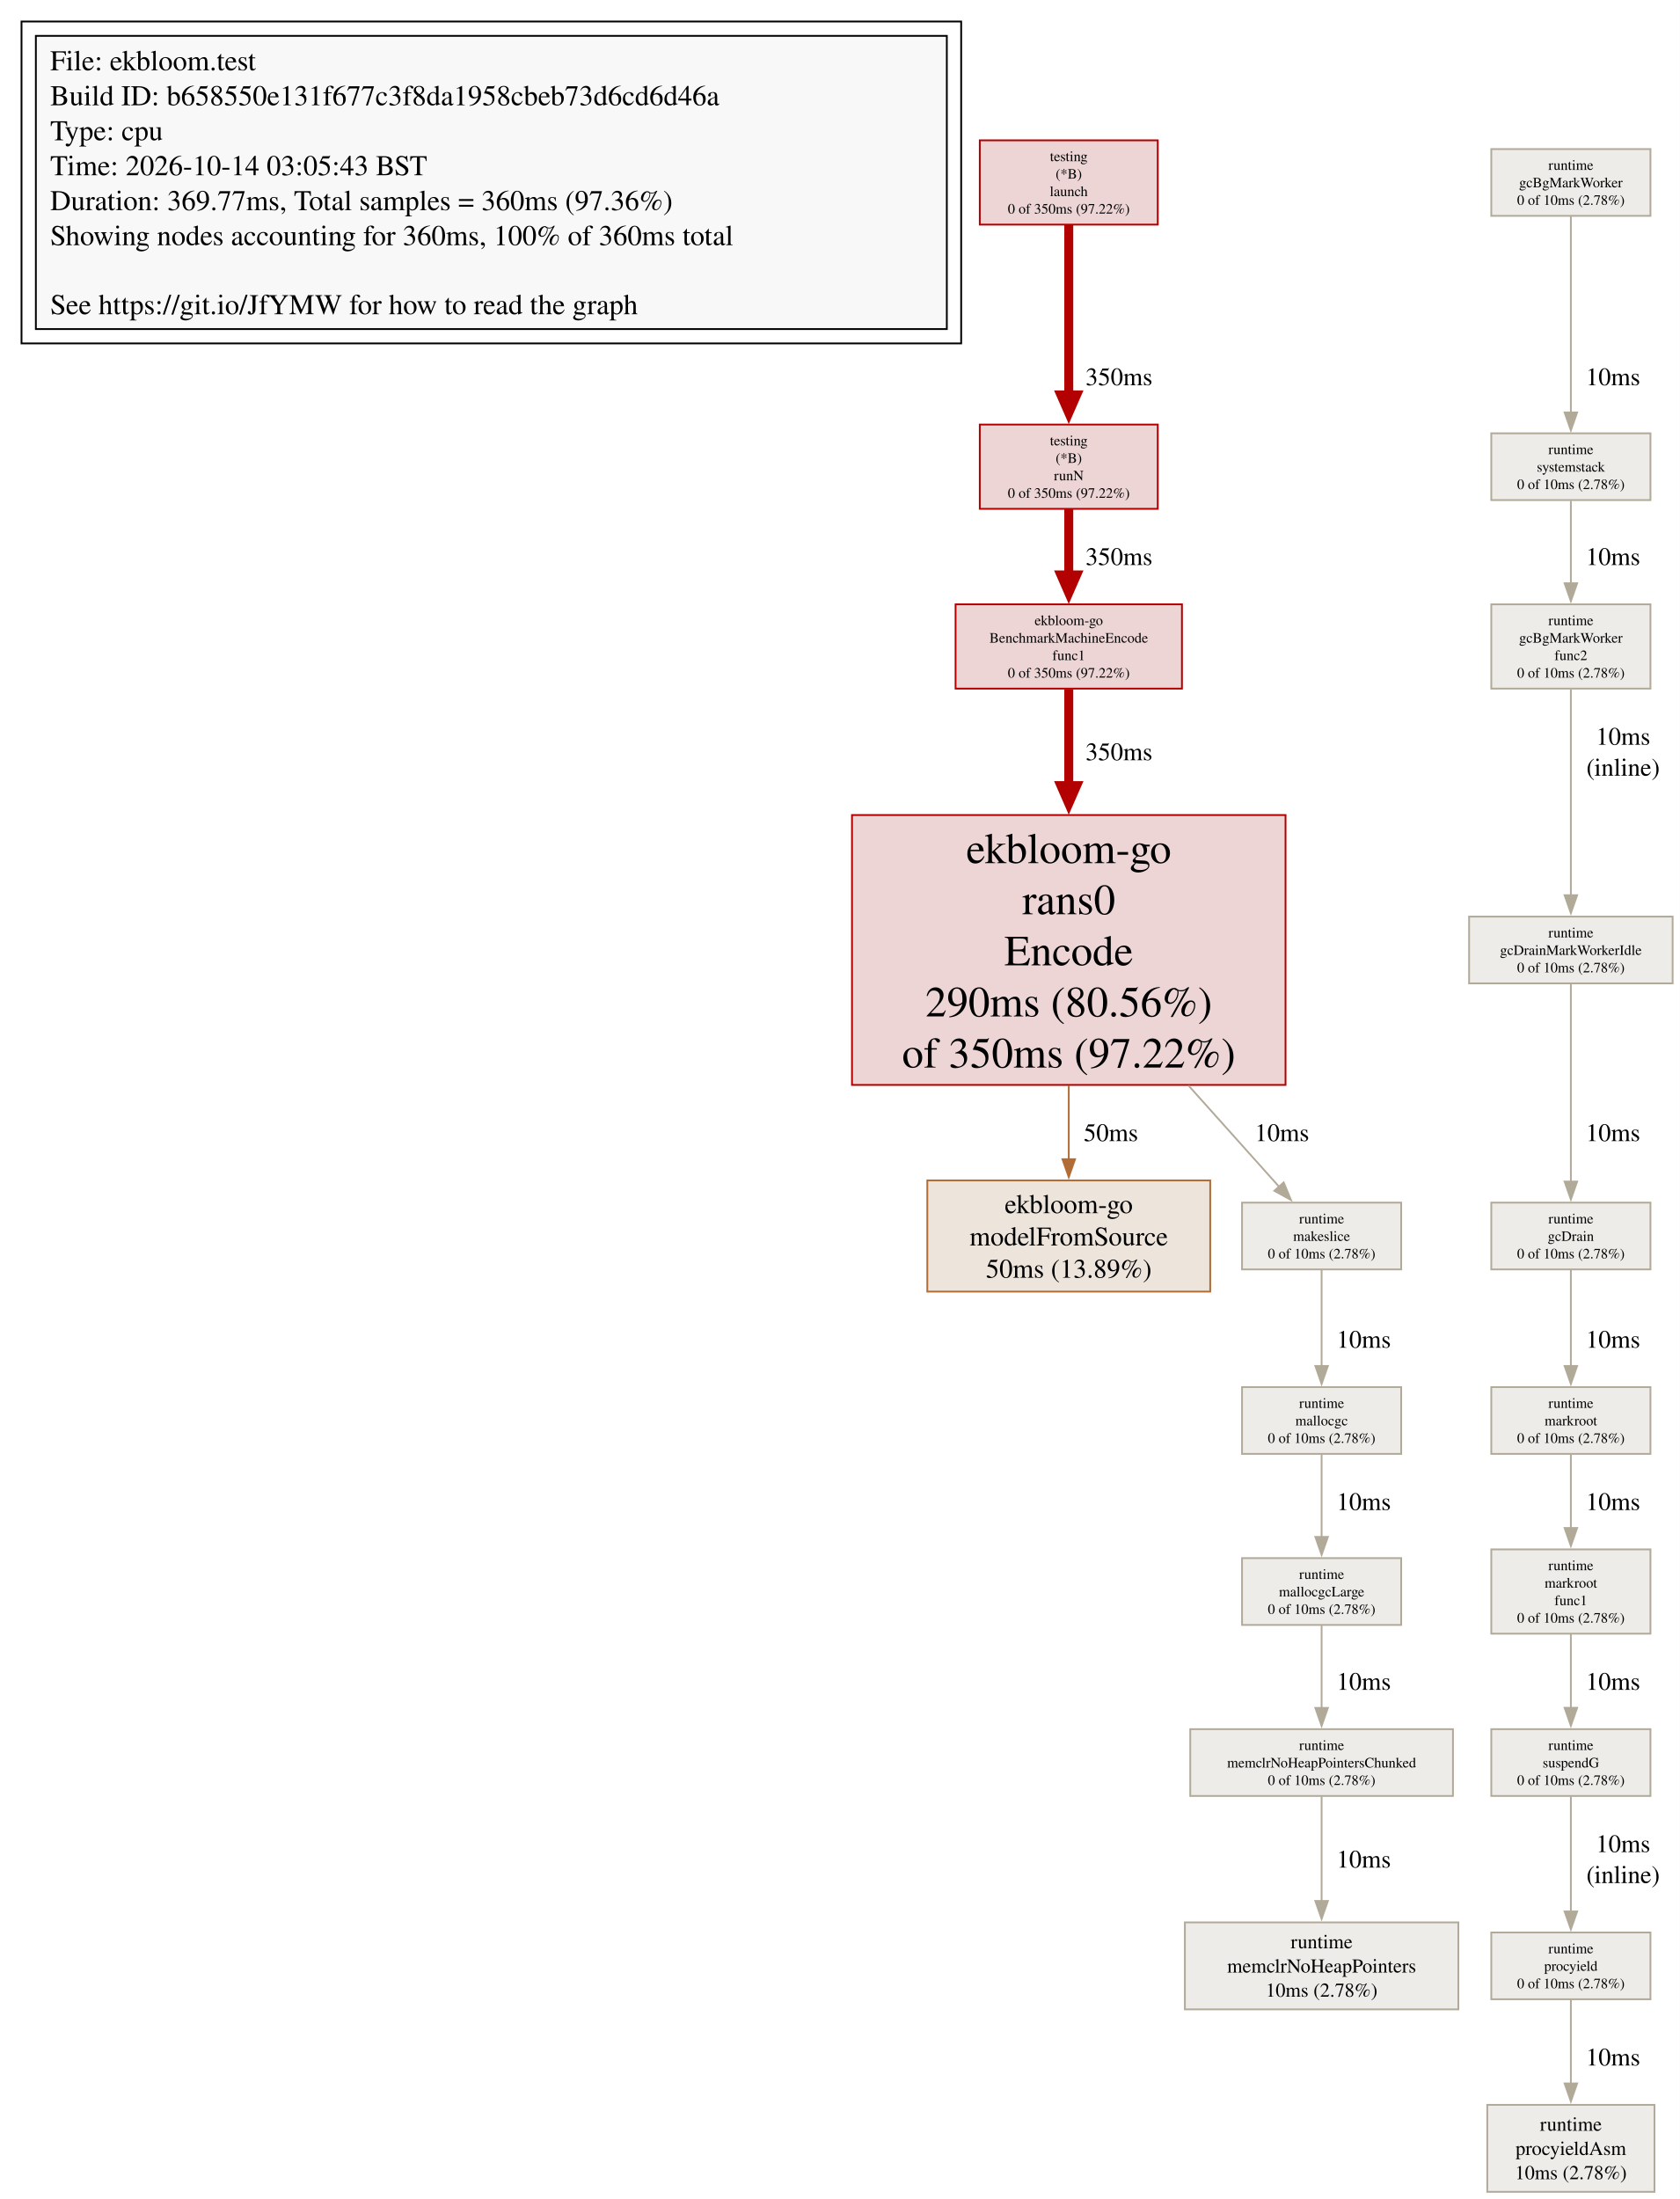
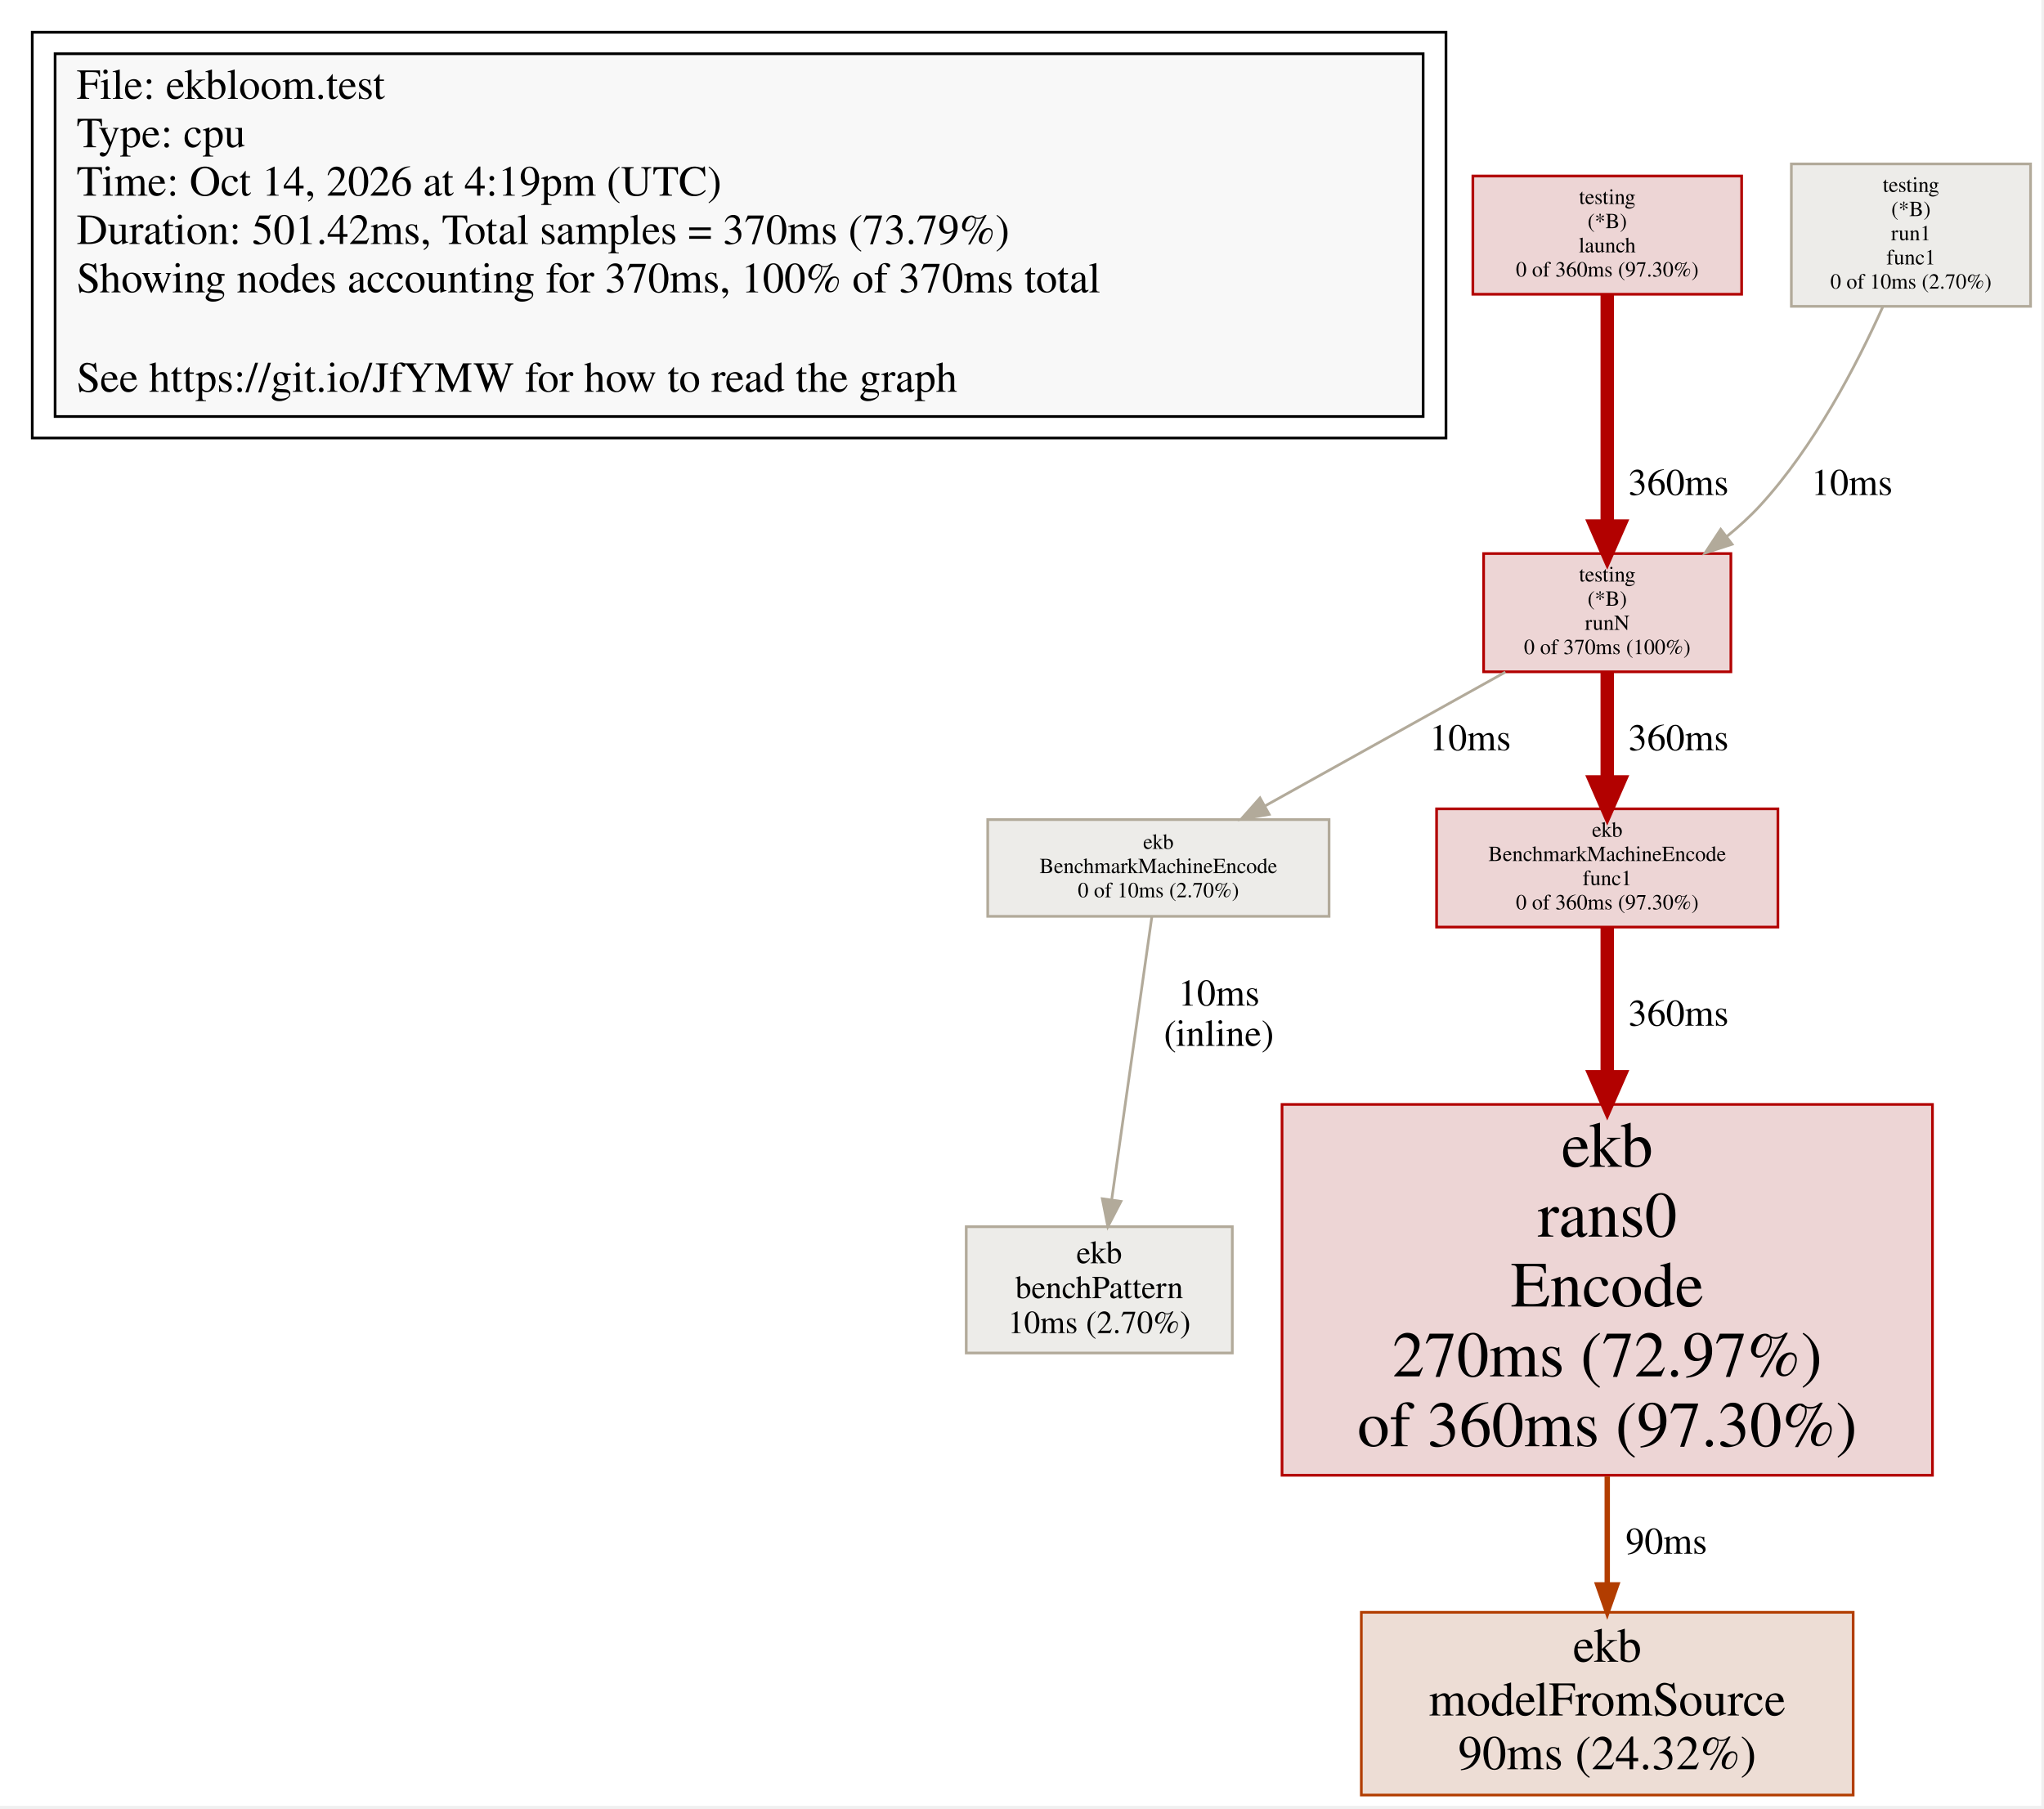
<svg xmlns="http://www.w3.org/2000/svg" xmlns:xlink="http://www.w3.org/1999/xlink" width="100%" height="100%">
  <g id="viewport" transform="scale(0.5,0.5) translate(0,0)">
-     <g id="graph0" class="graph" transform="scale(1 1) rotate(0) translate(4 1222.25)">
-       <polygon fill="white" stroke="none" points="-4,4 -4,-1222.25 932.75,-1222.25 932.75,4 -4,4" />
+     <g id="graph0" class="graph" transform="scale(1 1) rotate(0) translate(4 668)">
+       <polygon fill="white" stroke="transparent" points="-4,4 -4,-668 755.5,-668 755.5,4 -4,4" />
      <g id="clust1" class="cluster">
-         <polygon fill="none" stroke="black" points="8,-1030.75 8,-1210.25 532,-1210.25 532,-1030.75 8,-1030.75" />
+         <polygon fill="none" stroke="black" points="8,-505 8,-656 534,-656 534,-505 8,-505" />
      </g>
      <g id="node1" class="node">
        <g id="a_node1">
          <a xlink:title="ekbloom.test">
-             <polygon fill="#f8f8f8" stroke="black" points="524,-1202.25 16,-1202.25 16,-1038.75 524,-1038.75 524,-1202.25" />
-             <text xml:space="preserve" text-anchor="start" x="24" y="-1183.05" font-family="Times,serif" font-size="16.00">File: ekbloom.test</text>
-             <text xml:space="preserve" text-anchor="start" x="24" y="-1163.55" font-family="Times,serif" font-size="16.00">Build ID: b658550e131f677c3f8da1958cbeb73d6cd6d46a</text>
-             <text xml:space="preserve" text-anchor="start" x="24" y="-1144.05" font-family="Times,serif" font-size="16.00">Type: cpu</text>
-             <text xml:space="preserve" text-anchor="start" x="24" y="-1124.55" font-family="Times,serif" font-size="16.00">Time: 2026-10-14 03:05:43 BST</text>
-             <text xml:space="preserve" text-anchor="start" x="24" y="-1105.05" font-family="Times,serif" font-size="16.00">Duration: 369.77ms, Total samples = 360ms (97.36%)</text>
-             <text xml:space="preserve" text-anchor="start" x="24" y="-1085.55" font-family="Times,serif" font-size="16.00">Showing nodes accounting for 360ms, 100% of 360ms total</text>
-             <text xml:space="preserve" text-anchor="start" x="24" y="-1047.05" font-family="Times,serif" font-size="16.00">See https://git.io/JfYMW for how to read the graph</text>
+             <polygon fill="#f8f8f8" stroke="black" points="525.5,-648 16.5,-648 16.5,-513 525.5,-513 525.5,-648" />
+             <text text-anchor="start" x="24.5" y="-631.2" font-family="Times,serif" font-size="16.00">File: ekbloom.test</text>
+             <text text-anchor="start" x="24.5" y="-613.2" font-family="Times,serif" font-size="16.00">Type: cpu</text>
+             <text text-anchor="start" x="24.5" y="-595.2" font-family="Times,serif" font-size="16.00">Time: Oct 14, 2026 at 4:19pm (UTC)</text>
+             <text text-anchor="start" x="24.5" y="-577.2" font-family="Times,serif" font-size="16.00">Duration: 501.42ms, Total samples = 370ms (73.79%)</text>
+             <text text-anchor="start" x="24.5" y="-559.2" font-family="Times,serif" font-size="16.00">Showing nodes accounting for 370ms, 100% of 370ms total</text>
+             <text text-anchor="start" x="24.5" y="-522.2" font-family="Times,serif" font-size="16.00">See https://git.io/JfYMW for how to read the graph</text>
          </a>
        </g>
      </g>
      <g id="node1" class="node">
        <g id="a_node1">
-           <a xlink:title="github.com/infinityabundance/ekbloom-go.rans0.Encode (350ms)">
-             <polygon fill="#edd5d5" stroke="#b20100" points="712.88,-767.75 471.12,-767.75 471.12,-617.25 712.88,-617.25 712.88,-767.75" />
-             <text xml:space="preserve" text-anchor="middle" x="592" y="-740.95" font-family="Times,serif" font-size="24.00">ekbloom-go</text>
-             <text xml:space="preserve" text-anchor="middle" x="592" y="-712.45" font-family="Times,serif" font-size="24.00">rans0</text>
-             <text xml:space="preserve" text-anchor="middle" x="592" y="-683.95" font-family="Times,serif" font-size="24.00">Encode</text>
-             <text xml:space="preserve" text-anchor="middle" x="592" y="-655.45" font-family="Times,serif" font-size="24.00">290ms (80.56%)</text>
-             <text xml:space="preserve" text-anchor="middle" x="592" y="-626.95" font-family="Times,serif" font-size="24.00">of 350ms (97.22%)</text>
+           <a xlink:title="github.com/infinityabundance/ekbloom-go/internal/ekb.rans0.Encode (360ms)">
+             <polygon fill="#edd5d5" stroke="#b20100" points="715,-257 473,-257 473,-119 715,-119 715,-257" />
+             <text text-anchor="middle" x="594" y="-233.8" font-family="Times,serif" font-size="24.00">ekb</text>
+             <text text-anchor="middle" x="594" y="-207.8" font-family="Times,serif" font-size="24.00">rans0</text>
+             <text text-anchor="middle" x="594" y="-181.8" font-family="Times,serif" font-size="24.00">Encode</text>
+             <text text-anchor="middle" x="594" y="-155.8" font-family="Times,serif" font-size="24.00">270ms (72.97%)</text>
+             <text text-anchor="middle" x="594" y="-129.8" font-family="Times,serif" font-size="24.00">of 360ms (97.30%)</text>
          </a>
        </g>
      </g>
      <g id="node3" class="node">
        <g id="a_node3">
-           <a xlink:title="github.com/infinityabundance/ekbloom-go.modelFromSource (50ms)">
-             <polygon fill="#ede4dc" stroke="#b26d36" points="670.88,-564 513.12,-564 513.12,-502 670.88,-502 670.88,-564" />
-             <text xml:space="preserve" text-anchor="middle" x="592" y="-545.75" font-family="Times,serif" font-size="15.00">ekbloom-go</text>
-             <text xml:space="preserve" text-anchor="middle" x="592" y="-527.75" font-family="Times,serif" font-size="15.00">modelFromSource</text>
-             <text xml:space="preserve" text-anchor="middle" x="592" y="-509.75" font-family="Times,serif" font-size="15.00">50ms (13.89%)</text>
+           <a xlink:title="github.com/infinityabundance/ekbloom-go/internal/ekb.modelFromSource (90ms)">
+             <polygon fill="#edddd5" stroke="#b23d00" points="685.5,-68 502.5,-68 502.5,0 685.5,0 685.5,-68" />
+             <text text-anchor="middle" x="594" y="-49.6" font-family="Times,serif" font-size="18.00">ekb</text>
+             <text text-anchor="middle" x="594" y="-29.6" font-family="Times,serif" font-size="18.00">modelFromSource</text>
+             <text text-anchor="middle" x="594" y="-9.6" font-family="Times,serif" font-size="18.00">90ms (24.32%)</text>
          </a>
        </g>
      </g>
      <g id="edge4" class="edge">
        <g id="a_edge4">
-           <a xlink:title="github.com/infinityabundance/ekbloom-go.rans0.Encode -&gt; github.com/infinityabundance/ekbloom-go.modelFromSource (50ms)">
-             <path fill="none" stroke="#b26d36" d="M592,-616.9C592,-602.66 592,-588.23 592,-575.49" />
-             <polygon fill="#b26d36" stroke="#b26d36" points="595.5,-575.84 592,-565.84 588.5,-575.84 595.5,-575.84" />
+           <a xlink:title="github.com/infinityabundance/ekbloom-go/internal/ekb.rans0.Encode -&gt; github.com/infinityabundance/ekbloom-go/internal/ekb.modelFromSource (90ms)">
+             <path fill="none" stroke="#b23d00" stroke-width="2" d="M594,-118.56C594,-104.89 594,-90.9 594,-78.36" />
+             <polygon fill="#b23d00" stroke="#b23d00" stroke-width="2" points="597.5,-78.22 594,-68.22 590.5,-78.22 597.5,-78.22" />
          </a>
        </g>
        <g id="a_edge4-label">
-           <a xlink:title="github.com/infinityabundance/ekbloom-go.rans0.Encode -&gt; github.com/infinityabundance/ekbloom-go.modelFromSource (50ms)">
-             <text xml:space="preserve" text-anchor="middle" x="613.75" y="-585.95" font-family="Times,serif" font-size="14.00"> 50ms</text>
-           </a>
-         </g>
-       </g>
-       <g id="node11" class="node">
-         <g id="a_node11">
-           <a xlink:title="runtime.makeslice (10ms)">
-             <polygon fill="#edece9" stroke="#b2aa99" points="777.38,-551.62 688.62,-551.62 688.62,-514.38 777.38,-514.38 777.38,-551.62" />
-             <text xml:space="preserve" text-anchor="middle" x="733" y="-540.02" font-family="Times,serif" font-size="8.00">runtime</text>
-             <text xml:space="preserve" text-anchor="middle" x="733" y="-530.27" font-family="Times,serif" font-size="8.00">makeslice</text>
-             <text xml:space="preserve" text-anchor="middle" x="733" y="-520.52" font-family="Times,serif" font-size="8.00">0 of 10ms (2.78%)</text>
+           <a xlink:title="github.com/infinityabundance/ekbloom-go/internal/ekb.rans0.Encode -&gt; github.com/infinityabundance/ekbloom-go/internal/ekb.modelFromSource (90ms)">
+             <text text-anchor="middle" x="616" y="-89.8" font-family="Times,serif" font-size="14.00"> 90ms</text>
+           </a>
+         </g>
+       </g>
+       <g id="node2" class="node">
+         <g id="a_node2">
+           <a xlink:title="testing.(*B).launch (360ms)">
+             <polygon fill="#edd5d5" stroke="#b20100" points="644,-602.5 544,-602.5 544,-558.5 644,-558.5 644,-602.5" />
+             <text text-anchor="middle" x="594" y="-592.1" font-family="Times,serif" font-size="8.00">testing</text>
+             <text text-anchor="middle" x="594" y="-583.1" font-family="Times,serif" font-size="8.00">(*B)</text>
+             <text text-anchor="middle" x="594" y="-574.1" font-family="Times,serif" font-size="8.00">launch</text>
+             <text text-anchor="middle" x="594" y="-565.1" font-family="Times,serif" font-size="8.00">0 of 360ms (97.30%)</text>
+           </a>
+         </g>
+       </g>
+       <g id="node4" class="node">
+         <g id="a_node4">
+           <a xlink:title="testing.(*B).runN (370ms)">
+             <polygon fill="#edd5d5" stroke="#b20000" points="640,-462 548,-462 548,-418 640,-418 640,-462" />
+             <text text-anchor="middle" x="594" y="-451.6" font-family="Times,serif" font-size="8.00">testing</text>
+             <text text-anchor="middle" x="594" y="-442.6" font-family="Times,serif" font-size="8.00">(*B)</text>
+             <text text-anchor="middle" x="594" y="-433.6" font-family="Times,serif" font-size="8.00">runN</text>
+             <text text-anchor="middle" x="594" y="-424.6" font-family="Times,serif" font-size="8.00">0 of 370ms (100%)</text>
+           </a>
+         </g>
+       </g>
+       <g id="edge2" class="edge">
+         <g id="a_edge2">
+           <a xlink:title="testing.(*B).launch -&gt; testing.(*B).runN (360ms)">
+             <path fill="none" stroke="#b20100" stroke-width="5" d="M594,-558.46C594,-535.59 594,-498.77 594,-472.45" />
+             <polygon fill="#b20100" stroke="#b20100" stroke-width="5" points="598.38,-472.23 594,-462.23 589.63,-472.23 598.38,-472.23" />
+           </a>
+         </g>
+         <g id="a_edge2-label">
+           <a xlink:title="testing.(*B).launch -&gt; testing.(*B).runN (360ms)">
+             <text text-anchor="middle" x="620.5" y="-483.8" font-family="Times,serif" font-size="14.00"> 360ms</text>
+           </a>
+         </g>
+       </g>
+       <g id="node7" class="node">
+         <g id="a_node7">
+           <a xlink:title="github.com/infinityabundance/ekbloom-go/internal/ekb.BenchmarkMachineEncode (10ms)">
+             <polygon fill="#edece9" stroke="#b2aa9a" points="490.5,-363 363.5,-363 363.5,-327 490.5,-327 490.5,-363" />
+             <text text-anchor="middle" x="427" y="-352.1" font-family="Times,serif" font-size="8.00">ekb</text>
+             <text text-anchor="middle" x="427" y="-343.1" font-family="Times,serif" font-size="8.00">BenchmarkMachineEncode</text>
+             <text text-anchor="middle" x="427" y="-334.1" font-family="Times,serif" font-size="8.00">0 of 10ms (2.70%)</text>
+           </a>
+         </g>
+       </g>
+       <g id="edge7" class="edge">
+         <g id="a_edge7">
+           <a xlink:title="testing.(*B).runN -&gt; github.com/infinityabundance/ekbloom-go/internal/ekb.BenchmarkMachineEncode (10ms)">
+             <path fill="none" stroke="#b2aa9a" d="M556.11,-417.9C529.39,-403.02 493.69,-383.14 466.6,-368.05" />
+             <polygon fill="#b2aa9a" stroke="#b2aa9a" points="468.21,-364.94 457.77,-363.13 464.8,-371.06 468.21,-364.94" />
+           </a>
+         </g>
+         <g id="a_edge7-label">
+           <a xlink:title="testing.(*B).runN -&gt; github.com/infinityabundance/ekbloom-go/internal/ekb.BenchmarkMachineEncode (10ms)">
+             <text text-anchor="middle" x="543" y="-388.8" font-family="Times,serif" font-size="14.00"> 10ms</text>
+           </a>
+         </g>
+       </g>
+       <g id="node8" class="node">
+         <g id="a_node8">
+           <a xlink:title="github.com/infinityabundance/ekbloom-go/internal/ekb.BenchmarkMachineEncode.func1 (360ms)">
+             <polygon fill="#edd5d5" stroke="#b20100" points="657.5,-367 530.5,-367 530.5,-323 657.5,-323 657.5,-367" />
+             <text text-anchor="middle" x="594" y="-356.6" font-family="Times,serif" font-size="8.00">ekb</text>
+             <text text-anchor="middle" x="594" y="-347.6" font-family="Times,serif" font-size="8.00">BenchmarkMachineEncode</text>
+             <text text-anchor="middle" x="594" y="-338.6" font-family="Times,serif" font-size="8.00">func1</text>
+             <text text-anchor="middle" x="594" y="-329.6" font-family="Times,serif" font-size="8.00">0 of 360ms (97.30%)</text>
+           </a>
+         </g>
+       </g>
+       <g id="edge3" class="edge">
+         <g id="a_edge3">
+           <a xlink:title="testing.(*B).runN -&gt; github.com/infinityabundance/ekbloom-go/internal/ekb.BenchmarkMachineEncode.func1 (360ms)">
+             <path fill="none" stroke="#b20100" stroke-width="5" d="M594,-417.9C594,-405.89 594,-390.62 594,-377.24" />
+             <polygon fill="#b20100" stroke="#b20100" stroke-width="5" points="598.38,-377.02 594,-367.02 589.63,-377.02 598.38,-377.02" />
+           </a>
+         </g>
+         <g id="a_edge3-label">
+           <a xlink:title="testing.(*B).runN -&gt; github.com/infinityabundance/ekbloom-go/internal/ekb.BenchmarkMachineEncode.func1 (360ms)">
+             <text text-anchor="middle" x="620.5" y="-388.8" font-family="Times,serif" font-size="14.00"> 360ms</text>
+           </a>
+         </g>
+       </g>
+       <g id="node5" class="node">
+         <g id="a_node5">
+           <a xlink:title="github.com/infinityabundance/ekbloom-go/internal/ekb.benchPattern (10ms)">
+             <polygon fill="#edece9" stroke="#b2aa9a" points="454.5,-211.5 355.5,-211.5 355.5,-164.5 454.5,-164.5 454.5,-211.5" />
+             <text text-anchor="middle" x="405" y="-197.9" font-family="Times,serif" font-size="12.00">ekb</text>
+             <text text-anchor="middle" x="405" y="-184.9" font-family="Times,serif" font-size="12.00">benchPattern</text>
+             <text text-anchor="middle" x="405" y="-171.9" font-family="Times,serif" font-size="12.00">10ms (2.70%)</text>
+           </a>
+         </g>
+       </g>
+       <g id="node6" class="node">
+         <g id="a_node6">
+           <a xlink:title="testing.(*B).run1.func1 (10ms)">
+             <polygon fill="#edece9" stroke="#b2aa9a" points="751.5,-607 662.5,-607 662.5,-554 751.5,-554 751.5,-607" />
+             <text text-anchor="middle" x="707" y="-596.6" font-family="Times,serif" font-size="8.00">testing</text>
+             <text text-anchor="middle" x="707" y="-587.6" font-family="Times,serif" font-size="8.00">(*B)</text>
+             <text text-anchor="middle" x="707" y="-578.6" font-family="Times,serif" font-size="8.00">run1</text>
+             <text text-anchor="middle" x="707" y="-569.6" font-family="Times,serif" font-size="8.00">func1</text>
+             <text text-anchor="middle" x="707" y="-560.6" font-family="Times,serif" font-size="8.00">0 of 10ms (2.70%)</text>
+           </a>
+         </g>
+       </g>
+       <g id="edge6" class="edge">
+         <g id="a_edge6">
+           <a xlink:title="testing.(*B).run1.func1 -&gt; testing.(*B).runN (10ms)">
+             <path fill="none" stroke="#b2aa9a" d="M696.48,-553.73C686.86,-532.32 671.09,-501.92 651,-480 647.25,-475.91 643,-472.03 638.55,-468.41" />
+             <polygon fill="#b2aa9a" stroke="#b2aa9a" points="640.45,-465.46 630.38,-462.19 636.21,-471.03 640.45,-465.46" />
+           </a>
+         </g>
+         <g id="a_edge6-label">
+           <a xlink:title="testing.(*B).run1.func1 -&gt; testing.(*B).runN (10ms)">
+             <text text-anchor="middle" x="685" y="-483.8" font-family="Times,serif" font-size="14.00"> 10ms</text>
          </a>
        </g>
      </g>
      <g id="edge5" class="edge">
        <g id="a_edge5">
-           <a xlink:title="github.com/infinityabundance/ekbloom-go.rans0.Encode -&gt; runtime.makeslice (10ms)">
-             <path fill="none" stroke="#b2aa99" d="M658.78,-616.9C676.87,-596.7 695.29,-576.12 709.25,-560.53" />
-             <polygon fill="#b2aa99" stroke="#b2aa99" points="711.85,-562.87 715.91,-553.09 706.63,-558.21 711.85,-562.87" />
+           <a xlink:title="github.com/infinityabundance/ekbloom-go/internal/ekb.BenchmarkMachineEncode -&gt; github.com/infinityabundance/ekbloom-go/internal/ekb.benchPattern (10ms)">
+             <path fill="none" stroke="#b2aa9a" d="M424.56,-326.82C420.97,-301.54 414.2,-253.85 409.65,-221.74" />
+             <polygon fill="#b2aa9a" stroke="#b2aa9a" points="413.07,-220.92 408.19,-211.51 406.13,-221.9 413.07,-220.92" />
          </a>
        </g>
        <g id="a_edge5-label">
-           <a xlink:title="github.com/infinityabundance/ekbloom-go.rans0.Encode -&gt; runtime.makeslice (10ms)">
-             <text xml:space="preserve" text-anchor="middle" x="709.14" y="-585.95" font-family="Times,serif" font-size="14.00"> 10ms</text>
-           </a>
-         </g>
-       </g>
-       <g id="node2" class="node">
-         <g id="a_node2">
-           <a xlink:title="testing.(*B).launch (350ms)">
-             <polygon fill="#edd5d5" stroke="#b20100" points="641.62,-1144 542.38,-1144 542.38,-1097 641.62,-1097 641.62,-1144" />
-             <text xml:space="preserve" text-anchor="middle" x="592" y="-1132.4" font-family="Times,serif" font-size="8.00">testing</text>
-             <text xml:space="preserve" text-anchor="middle" x="592" y="-1122.65" font-family="Times,serif" font-size="8.00">(*B)</text>
-             <text xml:space="preserve" text-anchor="middle" x="592" y="-1112.9" font-family="Times,serif" font-size="8.00">launch</text>
-             <text xml:space="preserve" text-anchor="middle" x="592" y="-1103.15" font-family="Times,serif" font-size="8.00">0 of 350ms (97.22%)</text>
-           </a>
-         </g>
-       </g>
-       <g id="node20" class="node">
-         <g id="a_node20">
-           <a xlink:title="testing.(*B).runN (350ms)">
-             <polygon fill="#edd5d5" stroke="#b20100" points="641.62,-985.5 542.38,-985.5 542.38,-938.5 641.62,-938.5 641.62,-985.5" />
-             <text xml:space="preserve" text-anchor="middle" x="592" y="-973.9" font-family="Times,serif" font-size="8.00">testing</text>
-             <text xml:space="preserve" text-anchor="middle" x="592" y="-964.15" font-family="Times,serif" font-size="8.00">(*B)</text>
-             <text xml:space="preserve" text-anchor="middle" x="592" y="-954.4" font-family="Times,serif" font-size="8.00">runN</text>
-             <text xml:space="preserve" text-anchor="middle" x="592" y="-944.65" font-family="Times,serif" font-size="8.00">0 of 350ms (97.22%)</text>
-           </a>
-         </g>
-       </g>
-       <g id="edge2" class="edge">
-         <g id="a_edge2">
-           <a xlink:title="testing.(*B).launch -&gt; testing.(*B).runN (350ms)">
-             <path fill="none" stroke="#b20100" stroke-width="5" d="M592,-1096.74C592,-1071.94 592,-1031.81 592,-1001.97" />
-             <polygon fill="#b20100" stroke="#b20100" stroke-width="5" points="596.38,-1002.02 592,-992.02 587.63,-1002.02 596.38,-1002.02" />
-           </a>
-         </g>
-         <g id="a_edge2-label">
-           <a xlink:title="testing.(*B).launch -&gt; testing.(*B).runN (350ms)">
-             <text xml:space="preserve" text-anchor="middle" x="618.25" y="-1007.45" font-family="Times,serif" font-size="14.00"> 350ms</text>
-           </a>
-         </g>
-       </g>
-       <g id="node4" class="node">
-         <g id="a_node4">
-           <a xlink:title="runtime.memclrNoHeapPointers (10ms)">
-             <polygon fill="#edece9" stroke="#b2aa99" points="809.25,-150.25 656.75,-150.25 656.75,-101.75 809.25,-101.75 809.25,-150.25" />
-             <text xml:space="preserve" text-anchor="middle" x="733" y="-135.8" font-family="Times,serif" font-size="11.00">runtime</text>
-             <text xml:space="preserve" text-anchor="middle" x="733" y="-122.3" font-family="Times,serif" font-size="11.00">memclrNoHeapPointers</text>
-             <text xml:space="preserve" text-anchor="middle" x="733" y="-108.8" font-family="Times,serif" font-size="11.00">10ms (2.78%)</text>
-           </a>
-         </g>
-       </g>
-       <g id="node5" class="node">
-         <g id="a_node5">
-           <a xlink:title="runtime.procyieldAsm (10ms)">
-             <polygon fill="#edece9" stroke="#b2aa99" points="918.62,-48.5 825.38,-48.5 825.38,0 918.62,0 918.62,-48.5" />
-             <text xml:space="preserve" text-anchor="middle" x="872" y="-34.05" font-family="Times,serif" font-size="11.00">runtime</text>
-             <text xml:space="preserve" text-anchor="middle" x="872" y="-20.55" font-family="Times,serif" font-size="11.00">procyieldAsm</text>
-             <text xml:space="preserve" text-anchor="middle" x="872" y="-7.05" font-family="Times,serif" font-size="11.00">10ms (2.78%)</text>
-           </a>
-         </g>
-       </g>
-       <g id="node6" class="node">
-         <g id="a_node6">
-           <a xlink:title="runtime.gcBgMarkWorker (10ms)">
-             <polygon fill="#edece9" stroke="#b2aa99" points="916.38,-1139.12 827.62,-1139.12 827.62,-1101.88 916.38,-1101.88 916.38,-1139.12" />
-             <text xml:space="preserve" text-anchor="middle" x="872" y="-1127.53" font-family="Times,serif" font-size="8.00">runtime</text>
-             <text xml:space="preserve" text-anchor="middle" x="872" y="-1117.78" font-family="Times,serif" font-size="8.00">gcBgMarkWorker</text>
-             <text xml:space="preserve" text-anchor="middle" x="872" y="-1108.03" font-family="Times,serif" font-size="8.00">0 of 10ms (2.78%)</text>
-           </a>
-         </g>
-       </g>
-       <g id="node19" class="node">
-         <g id="a_node19">
-           <a xlink:title="runtime.systemstack (10ms)">
-             <polygon fill="#edece9" stroke="#b2aa99" points="916.38,-980.62 827.62,-980.62 827.62,-943.38 916.38,-943.38 916.38,-980.62" />
-             <text xml:space="preserve" text-anchor="middle" x="872" y="-969.02" font-family="Times,serif" font-size="8.00">runtime</text>
-             <text xml:space="preserve" text-anchor="middle" x="872" y="-959.27" font-family="Times,serif" font-size="8.00">systemstack</text>
-             <text xml:space="preserve" text-anchor="middle" x="872" y="-949.52" font-family="Times,serif" font-size="8.00">0 of 10ms (2.78%)</text>
-           </a>
-         </g>
-       </g>
-       <g id="edge6" class="edge">
-         <g id="a_edge6">
-           <a xlink:title="runtime.gcBgMarkWorker -&gt; runtime.systemstack (10ms)">
-             <path fill="none" stroke="#b2aa99" d="M872,-1101.55C872,-1074.78 872,-1024.12 872,-992.04" />
-             <polygon fill="#b2aa99" stroke="#b2aa99" points="875.5,-992.26 872,-982.26 868.5,-992.26 875.5,-992.26" />
-           </a>
-         </g>
-         <g id="a_edge6-label">
-           <a xlink:title="runtime.gcBgMarkWorker -&gt; runtime.systemstack (10ms)">
-             <text xml:space="preserve" text-anchor="middle" x="893.75" y="-1007.45" font-family="Times,serif" font-size="14.00"> 10ms</text>
-           </a>
-         </g>
-       </g>
-       <g id="node7" class="node">
-         <g id="a_node7">
-           <a xlink:title="github.com/infinityabundance/ekbloom-go.BenchmarkMachineEncode.func1 (350ms)">
-             <polygon fill="#edd5d5" stroke="#b20100" points="655.12,-885.25 528.88,-885.25 528.88,-838.25 655.12,-838.25 655.12,-885.25" />
-             <text xml:space="preserve" text-anchor="middle" x="592" y="-873.65" font-family="Times,serif" font-size="8.00">ekbloom-go</text>
-             <text xml:space="preserve" text-anchor="middle" x="592" y="-863.9" font-family="Times,serif" font-size="8.00">BenchmarkMachineEncode</text>
-             <text xml:space="preserve" text-anchor="middle" x="592" y="-854.15" font-family="Times,serif" font-size="8.00">func1</text>
-             <text xml:space="preserve" text-anchor="middle" x="592" y="-844.4" font-family="Times,serif" font-size="8.00">0 of 350ms (97.22%)</text>
+           <a xlink:title="github.com/infinityabundance/ekbloom-go/internal/ekb.BenchmarkMachineEncode -&gt; github.com/infinityabundance/ekbloom-go/internal/ekb.benchPattern (10ms)">
+             <text text-anchor="middle" x="449.5" y="-293.8" font-family="Times,serif" font-size="14.00"> 10ms</text>
+             <text text-anchor="middle" x="449.5" y="-278.8" font-family="Times,serif" font-size="14.00"> (inline)</text>
          </a>
        </g>
      </g>
      <g id="edge1" class="edge">
        <g id="a_edge1">
-           <a xlink:title="github.com/infinityabundance/ekbloom-go.BenchmarkMachineEncode.func1 -&gt; github.com/infinityabundance/ekbloom-go.rans0.Encode (350ms)">
-             <path fill="none" stroke="#b20100" stroke-width="5" d="M592,-837.85C592,-823.51 592,-804.02 592,-784" />
-             <polygon fill="#b20100" stroke="#b20100" stroke-width="5" points="596.38,-784.16 592,-774.16 587.63,-784.16 596.38,-784.16" />
+           <a xlink:title="github.com/infinityabundance/ekbloom-go/internal/ekb.BenchmarkMachineEncode.func1 -&gt; github.com/infinityabundance/ekbloom-go/internal/ekb.rans0.Encode (360ms)">
+             <path fill="none" stroke="#b20100" stroke-width="5" d="M594,-322.77C594,-308.17 594,-287.77 594,-267.31" />
+             <polygon fill="#b20100" stroke="#b20100" stroke-width="5" points="598.38,-267.28 594,-257.28 589.63,-267.28 598.38,-267.28" />
          </a>
        </g>
        <g id="a_edge1-label">
-           <a xlink:title="github.com/infinityabundance/ekbloom-go.BenchmarkMachineEncode.func1 -&gt; github.com/infinityabundance/ekbloom-go.rans0.Encode (350ms)">
-             <text xml:space="preserve" text-anchor="middle" x="618.25" y="-798.33" font-family="Times,serif" font-size="14.00"> 350ms</text>
-           </a>
-         </g>
-       </g>
-       <g id="node8" class="node">
-         <g id="a_node8">
-           <a xlink:title="runtime.gcBgMarkWorker.func2 (10ms)">
-             <polygon fill="#edece9" stroke="#b2aa99" points="916.38,-885.25 827.62,-885.25 827.62,-838.25 916.38,-838.25 916.38,-885.25" />
-             <text xml:space="preserve" text-anchor="middle" x="872" y="-873.65" font-family="Times,serif" font-size="8.00">runtime</text>
-             <text xml:space="preserve" text-anchor="middle" x="872" y="-863.9" font-family="Times,serif" font-size="8.00">gcBgMarkWorker</text>
-             <text xml:space="preserve" text-anchor="middle" x="872" y="-854.15" font-family="Times,serif" font-size="8.00">func2</text>
-             <text xml:space="preserve" text-anchor="middle" x="872" y="-844.4" font-family="Times,serif" font-size="8.00">0 of 10ms (2.78%)</text>
-           </a>
-         </g>
-       </g>
-       <g id="node10" class="node">
-         <g id="a_node10">
-           <a xlink:title="runtime.gcDrainMarkWorkerIdle (10ms)">
-             <polygon fill="#edece9" stroke="#b2aa99" points="928.75,-711.12 815.25,-711.12 815.25,-673.88 928.75,-673.88 928.75,-711.12" />
-             <text xml:space="preserve" text-anchor="middle" x="872" y="-699.52" font-family="Times,serif" font-size="8.00">runtime</text>
-             <text xml:space="preserve" text-anchor="middle" x="872" y="-689.77" font-family="Times,serif" font-size="8.00">gcDrainMarkWorkerIdle</text>
-             <text xml:space="preserve" text-anchor="middle" x="872" y="-680.02" font-family="Times,serif" font-size="8.00">0 of 10ms (2.78%)</text>
-           </a>
-         </g>
-       </g>
-       <g id="edge7" class="edge">
-         <g id="a_edge7">
-           <a xlink:title="runtime.gcBgMarkWorker.func2 -&gt; runtime.gcDrainMarkWorkerIdle (10ms)">
-             <path fill="none" stroke="#b2aa99" d="M872,-837.85C872,-807.89 872,-755.37 872,-722.62" />
-             <polygon fill="#b2aa99" stroke="#b2aa99" points="875.5,-723.04 872,-713.04 868.5,-723.04 875.5,-723.04" />
-           </a>
-         </g>
-         <g id="a_edge7-label">
-           <a xlink:title="runtime.gcBgMarkWorker.func2 -&gt; runtime.gcDrainMarkWorkerIdle (10ms)">
-             <text xml:space="preserve" text-anchor="middle" x="899.38" y="-806.95" font-family="Times,serif" font-size="14.00"> 10ms</text>
-             <text xml:space="preserve" text-anchor="middle" x="899.38" y="-789.7" font-family="Times,serif" font-size="14.00"> (inline)</text>
-           </a>
-         </g>
-       </g>
-       <g id="node9" class="node">
-         <g id="a_node9">
-           <a xlink:title="runtime.gcDrain (10ms)">
-             <polygon fill="#edece9" stroke="#b2aa99" points="916.38,-551.62 827.62,-551.62 827.62,-514.38 916.38,-514.38 916.38,-551.62" />
-             <text xml:space="preserve" text-anchor="middle" x="872" y="-540.02" font-family="Times,serif" font-size="8.00">runtime</text>
-             <text xml:space="preserve" text-anchor="middle" x="872" y="-530.27" font-family="Times,serif" font-size="8.00">gcDrain</text>
-             <text xml:space="preserve" text-anchor="middle" x="872" y="-520.52" font-family="Times,serif" font-size="8.00">0 of 10ms (2.78%)</text>
-           </a>
-         </g>
-       </g>
-       <g id="node14" class="node">
-         <g id="a_node14">
-           <a xlink:title="runtime.markroot (10ms)">
-             <polygon fill="#edece9" stroke="#b2aa99" points="916.38,-448.75 827.62,-448.75 827.62,-411.5 916.38,-411.5 916.38,-448.75" />
-             <text xml:space="preserve" text-anchor="middle" x="872" y="-437.15" font-family="Times,serif" font-size="8.00">runtime</text>
-             <text xml:space="preserve" text-anchor="middle" x="872" y="-427.4" font-family="Times,serif" font-size="8.00">markroot</text>
-             <text xml:space="preserve" text-anchor="middle" x="872" y="-417.65" font-family="Times,serif" font-size="8.00">0 of 10ms (2.78%)</text>
-           </a>
-         </g>
-       </g>
-       <g id="edge8" class="edge">
-         <g id="a_edge8">
-           <a xlink:title="runtime.gcDrain -&gt; runtime.markroot (10ms)">
-             <path fill="none" stroke="#b2aa99" d="M872,-513.97C872,-499.12 872,-477.78 872,-460.47" />
-             <polygon fill="#b2aa99" stroke="#b2aa99" points="875.5,-460.52 872,-450.52 868.5,-460.52 875.5,-460.52" />
-           </a>
-         </g>
-         <g id="a_edge8-label">
-           <a xlink:title="runtime.gcDrain -&gt; runtime.markroot (10ms)">
-             <text xml:space="preserve" text-anchor="middle" x="893.75" y="-470.7" font-family="Times,serif" font-size="14.00"> 10ms</text>
-           </a>
-         </g>
-       </g>
-       <g id="edge9" class="edge">
-         <g id="a_edge9">
-           <a xlink:title="runtime.gcDrainMarkWorkerIdle -&gt; runtime.gcDrain (10ms)">
-             <path fill="none" stroke="#b2aa99" d="M872,-673.43C872,-646.49 872,-595.51 872,-563.23" />
-             <polygon fill="#b2aa99" stroke="#b2aa99" points="875.5,-563.37 872,-553.37 868.5,-563.37 875.5,-563.37" />
-           </a>
-         </g>
-         <g id="a_edge9-label">
-           <a xlink:title="runtime.gcDrainMarkWorkerIdle -&gt; runtime.gcDrain (10ms)">
-             <text xml:space="preserve" text-anchor="middle" x="893.75" y="-585.95" font-family="Times,serif" font-size="14.00"> 10ms</text>
-           </a>
-         </g>
-       </g>
-       <g id="node12" class="node">
-         <g id="a_node12">
-           <a xlink:title="runtime.mallocgc (10ms)">
-             <polygon fill="#edece9" stroke="#b2aa99" points="777.38,-448.75 688.62,-448.75 688.62,-411.5 777.38,-411.5 777.38,-448.75" />
-             <text xml:space="preserve" text-anchor="middle" x="733" y="-437.15" font-family="Times,serif" font-size="8.00">runtime</text>
-             <text xml:space="preserve" text-anchor="middle" x="733" y="-427.4" font-family="Times,serif" font-size="8.00">mallocgc</text>
-             <text xml:space="preserve" text-anchor="middle" x="733" y="-417.65" font-family="Times,serif" font-size="8.00">0 of 10ms (2.78%)</text>
-           </a>
-         </g>
-       </g>
-       <g id="edge10" class="edge">
-         <g id="a_edge10">
-           <a xlink:title="runtime.makeslice -&gt; runtime.mallocgc (10ms)">
-             <path fill="none" stroke="#b2aa99" d="M733,-513.97C733,-499.12 733,-477.78 733,-460.47" />
-             <polygon fill="#b2aa99" stroke="#b2aa99" points="736.5,-460.52 733,-450.52 729.5,-460.52 736.5,-460.52" />
-           </a>
-         </g>
-         <g id="a_edge10-label">
-           <a xlink:title="runtime.makeslice -&gt; runtime.mallocgc (10ms)">
-             <text xml:space="preserve" text-anchor="middle" x="754.75" y="-470.7" font-family="Times,serif" font-size="14.00"> 10ms</text>
-           </a>
-         </g>
-       </g>
-       <g id="node13" class="node">
-         <g id="a_node13">
-           <a xlink:title="runtime.mallocgcLarge (10ms)">
-             <polygon fill="#edece9" stroke="#b2aa99" points="777.38,-353.38 688.62,-353.38 688.62,-316.12 777.38,-316.12 777.38,-353.38" />
-             <text xml:space="preserve" text-anchor="middle" x="733" y="-341.77" font-family="Times,serif" font-size="8.00">runtime</text>
-             <text xml:space="preserve" text-anchor="middle" x="733" y="-332.02" font-family="Times,serif" font-size="8.00">mallocgcLarge</text>
-             <text xml:space="preserve" text-anchor="middle" x="733" y="-322.27" font-family="Times,serif" font-size="8.00">0 of 10ms (2.78%)</text>
-           </a>
-         </g>
-       </g>
-       <g id="edge11" class="edge">
-         <g id="a_edge11">
-           <a xlink:title="runtime.mallocgc -&gt; runtime.mallocgcLarge (10ms)">
-             <path fill="none" stroke="#b2aa99" d="M733,-411.12C733,-398.07 733,-380.15 733,-365.05" />
-             <polygon fill="#b2aa99" stroke="#b2aa99" points="736.5,-365.21 733,-355.21 729.5,-365.21 736.5,-365.21" />
-           </a>
-         </g>
-         <g id="a_edge11-label">
-           <a xlink:title="runtime.mallocgc -&gt; runtime.mallocgcLarge (10ms)">
-             <text xml:space="preserve" text-anchor="middle" x="754.75" y="-380.2" font-family="Times,serif" font-size="14.00"> 10ms</text>
-           </a>
-         </g>
-       </g>
-       <g id="node16" class="node">
-         <g id="a_node16">
-           <a xlink:title="runtime.memclrNoHeapPointersChunked (10ms)">
-             <polygon fill="#edece9" stroke="#b2aa99" points="806.25,-258 659.75,-258 659.75,-220.75 806.25,-220.75 806.25,-258" />
-             <text xml:space="preserve" text-anchor="middle" x="733" y="-246.4" font-family="Times,serif" font-size="8.00">runtime</text>
-             <text xml:space="preserve" text-anchor="middle" x="733" y="-236.65" font-family="Times,serif" font-size="8.00">memclrNoHeapPointersChunked</text>
-             <text xml:space="preserve" text-anchor="middle" x="733" y="-226.9" font-family="Times,serif" font-size="8.00">0 of 10ms (2.78%)</text>
-           </a>
-         </g>
-       </g>
-       <g id="edge12" class="edge">
-         <g id="a_edge12">
-           <a xlink:title="runtime.mallocgcLarge -&gt; runtime.memclrNoHeapPointersChunked (10ms)">
-             <path fill="none" stroke="#b2aa99" d="M733,-315.75C733,-302.7 733,-284.77 733,-269.68" />
-             <polygon fill="#b2aa99" stroke="#b2aa99" points="736.5,-269.84 733,-259.84 729.5,-269.84 736.5,-269.84" />
-           </a>
-         </g>
-         <g id="a_edge12-label">
-           <a xlink:title="runtime.mallocgcLarge -&gt; runtime.memclrNoHeapPointersChunked (10ms)">
-             <text xml:space="preserve" text-anchor="middle" x="754.75" y="-279.95" font-family="Times,serif" font-size="14.00"> 10ms</text>
-           </a>
-         </g>
-       </g>
-       <g id="node15" class="node">
-         <g id="a_node15">
-           <a xlink:title="runtime.markroot.func1 (10ms)">
-             <polygon fill="#edece9" stroke="#b2aa99" points="916.38,-358.25 827.62,-358.25 827.62,-311.25 916.38,-311.25 916.38,-358.25" />
-             <text xml:space="preserve" text-anchor="middle" x="872" y="-346.65" font-family="Times,serif" font-size="8.00">runtime</text>
-             <text xml:space="preserve" text-anchor="middle" x="872" y="-336.9" font-family="Times,serif" font-size="8.00">markroot</text>
-             <text xml:space="preserve" text-anchor="middle" x="872" y="-327.15" font-family="Times,serif" font-size="8.00">func1</text>
-             <text xml:space="preserve" text-anchor="middle" x="872" y="-317.4" font-family="Times,serif" font-size="8.00">0 of 10ms (2.78%)</text>
-           </a>
-         </g>
-       </g>
-       <g id="edge13" class="edge">
-         <g id="a_edge13">
-           <a xlink:title="runtime.markroot -&gt; runtime.markroot.func1 (10ms)">
-             <path fill="none" stroke="#b2aa99" d="M872,-411.12C872,-399.45 872,-383.86 872,-369.9" />
-             <polygon fill="#b2aa99" stroke="#b2aa99" points="875.5,-370.18 872,-360.18 868.5,-370.18 875.5,-370.18" />
-           </a>
-         </g>
-         <g id="a_edge13-label">
-           <a xlink:title="runtime.markroot -&gt; runtime.markroot.func1 (10ms)">
-             <text xml:space="preserve" text-anchor="middle" x="893.75" y="-380.2" font-family="Times,serif" font-size="14.00"> 10ms</text>
-           </a>
-         </g>
-       </g>
-       <g id="node18" class="node">
-         <g id="a_node18">
-           <a xlink:title="runtime.suspendG (10ms)">
-             <polygon fill="#edece9" stroke="#b2aa99" points="916.38,-258 827.62,-258 827.62,-220.75 916.38,-220.75 916.38,-258" />
-             <text xml:space="preserve" text-anchor="middle" x="872" y="-246.4" font-family="Times,serif" font-size="8.00">runtime</text>
-             <text xml:space="preserve" text-anchor="middle" x="872" y="-236.65" font-family="Times,serif" font-size="8.00">suspendG</text>
-             <text xml:space="preserve" text-anchor="middle" x="872" y="-226.9" font-family="Times,serif" font-size="8.00">0 of 10ms (2.78%)</text>
-           </a>
-         </g>
-       </g>
-       <g id="edge14" class="edge">
-         <g id="a_edge14">
-           <a xlink:title="runtime.markroot.func1 -&gt; runtime.suspendG (10ms)">
-             <path fill="none" stroke="#b2aa99" d="M872,-311.15C872,-298.75 872,-283.23 872,-269.89" />
-             <polygon fill="#b2aa99" stroke="#b2aa99" points="875.5,-269.91 872,-259.91 868.5,-269.91 875.5,-269.91" />
-           </a>
-         </g>
-         <g id="a_edge14-label">
-           <a xlink:title="runtime.markroot.func1 -&gt; runtime.suspendG (10ms)">
-             <text xml:space="preserve" text-anchor="middle" x="893.75" y="-279.95" font-family="Times,serif" font-size="14.00"> 10ms</text>
-           </a>
-         </g>
-       </g>
-       <g id="edge15" class="edge">
-         <g id="a_edge15">
-           <a xlink:title="runtime.memclrNoHeapPointersChunked -&gt; runtime.memclrNoHeapPointers (10ms)">
-             <path fill="none" stroke="#b2aa99" d="M733,-220.48C733,-204.8 733,-181.54 733,-162.15" />
-             <polygon fill="#b2aa99" stroke="#b2aa99" points="736.5,-162.19 733,-152.19 729.5,-162.19 736.5,-162.19" />
-           </a>
-         </g>
-         <g id="a_edge15-label">
-           <a xlink:title="runtime.memclrNoHeapPointersChunked -&gt; runtime.memclrNoHeapPointers (10ms)">
-             <text xml:space="preserve" text-anchor="middle" x="754.75" y="-180.82" font-family="Times,serif" font-size="14.00"> 10ms</text>
-           </a>
-         </g>
-       </g>
-       <g id="node17" class="node">
-         <g id="a_node17">
-           <a xlink:title="runtime.procyield (10ms)">
-             <polygon fill="#edece9" stroke="#b2aa99" points="916.38,-144.62 827.62,-144.62 827.62,-107.38 916.38,-107.38 916.38,-144.62" />
-             <text xml:space="preserve" text-anchor="middle" x="872" y="-133.03" font-family="Times,serif" font-size="8.00">runtime</text>
-             <text xml:space="preserve" text-anchor="middle" x="872" y="-123.28" font-family="Times,serif" font-size="8.00">procyield</text>
-             <text xml:space="preserve" text-anchor="middle" x="872" y="-113.53" font-family="Times,serif" font-size="8.00">0 of 10ms (2.78%)</text>
-           </a>
-         </g>
-       </g>
-       <g id="edge16" class="edge">
-         <g id="a_edge16">
-           <a xlink:title="runtime.procyield -&gt; runtime.procyieldAsm (10ms)">
-             <path fill="none" stroke="#b2aa99" d="M872,-107.17C872,-94.09 872,-75.92 872,-60.01" />
-             <polygon fill="#b2aa99" stroke="#b2aa99" points="875.5,-60.44 872,-50.44 868.5,-60.44 875.5,-60.44" />
-           </a>
-         </g>
-         <g id="a_edge16-label">
-           <a xlink:title="runtime.procyield -&gt; runtime.procyieldAsm (10ms)">
-             <text xml:space="preserve" text-anchor="middle" x="893.75" y="-70.45" font-family="Times,serif" font-size="14.00"> 10ms</text>
-           </a>
-         </g>
-       </g>
-       <g id="edge17" class="edge">
-         <g id="a_edge17">
-           <a xlink:title="runtime.suspendG -&gt; runtime.procyield (10ms)">
-             <path fill="none" stroke="#b2aa99" d="M872,-220.48C872,-203.19 872,-176.69 872,-156.31" />
-             <polygon fill="#b2aa99" stroke="#b2aa99" points="875.5,-156.36 872,-146.36 868.5,-156.36 875.5,-156.36" />
-           </a>
-         </g>
-         <g id="a_edge17-label">
-           <a xlink:title="runtime.suspendG -&gt; runtime.procyield (10ms)">
-             <text xml:space="preserve" text-anchor="middle" x="899.38" y="-189.45" font-family="Times,serif" font-size="14.00"> 10ms</text>
-             <text xml:space="preserve" text-anchor="middle" x="899.38" y="-172.2" font-family="Times,serif" font-size="14.00"> (inline)</text>
-           </a>
-         </g>
-       </g>
-       <g id="edge18" class="edge">
-         <g id="a_edge18">
-           <a xlink:title="runtime.systemstack -&gt; runtime.gcBgMarkWorker.func2 (10ms)">
-             <path fill="none" stroke="#b2aa99" d="M872,-942.98C872,-930.09 872,-912.34 872,-896.82" />
-             <polygon fill="#b2aa99" stroke="#b2aa99" points="875.5,-897.01 872,-887.01 868.5,-897.01 875.5,-897.01" />
-           </a>
-         </g>
-         <g id="a_edge18-label">
-           <a xlink:title="runtime.systemstack -&gt; runtime.gcBgMarkWorker.func2 (10ms)">
-             <text xml:space="preserve" text-anchor="middle" x="893.75" y="-907.2" font-family="Times,serif" font-size="14.00"> 10ms</text>
-           </a>
-         </g>
-       </g>
-       <g id="edge3" class="edge">
-         <g id="a_edge3">
-           <a xlink:title="testing.(*B).runN -&gt; github.com/infinityabundance/ekbloom-go.BenchmarkMachineEncode.func1 (350ms)">
-             <path fill="none" stroke="#b20100" stroke-width="5" d="M592,-938.21C592,-927.3 592,-913.93 592,-901.48" />
-             <polygon fill="#b20100" stroke="#b20100" stroke-width="5" points="596.38,-901.65 592,-891.65 587.63,-901.65 596.38,-901.65" />
-           </a>
-         </g>
-         <g id="a_edge3-label">
-           <a xlink:title="testing.(*B).runN -&gt; github.com/infinityabundance/ekbloom-go.BenchmarkMachineEncode.func1 (350ms)">
-             <text xml:space="preserve" text-anchor="middle" x="618.25" y="-907.2" font-family="Times,serif" font-size="14.00"> 350ms</text>
+           <a xlink:title="github.com/infinityabundance/ekbloom-go/internal/ekb.BenchmarkMachineEncode.func1 -&gt; github.com/infinityabundance/ekbloom-go/internal/ekb.rans0.Encode (360ms)">
+             <text text-anchor="middle" x="620.5" y="-286.3" font-family="Times,serif" font-size="14.00"> 360ms</text>
          </a>
        </g>
      </g>
    </g>
  </g>
</svg>
